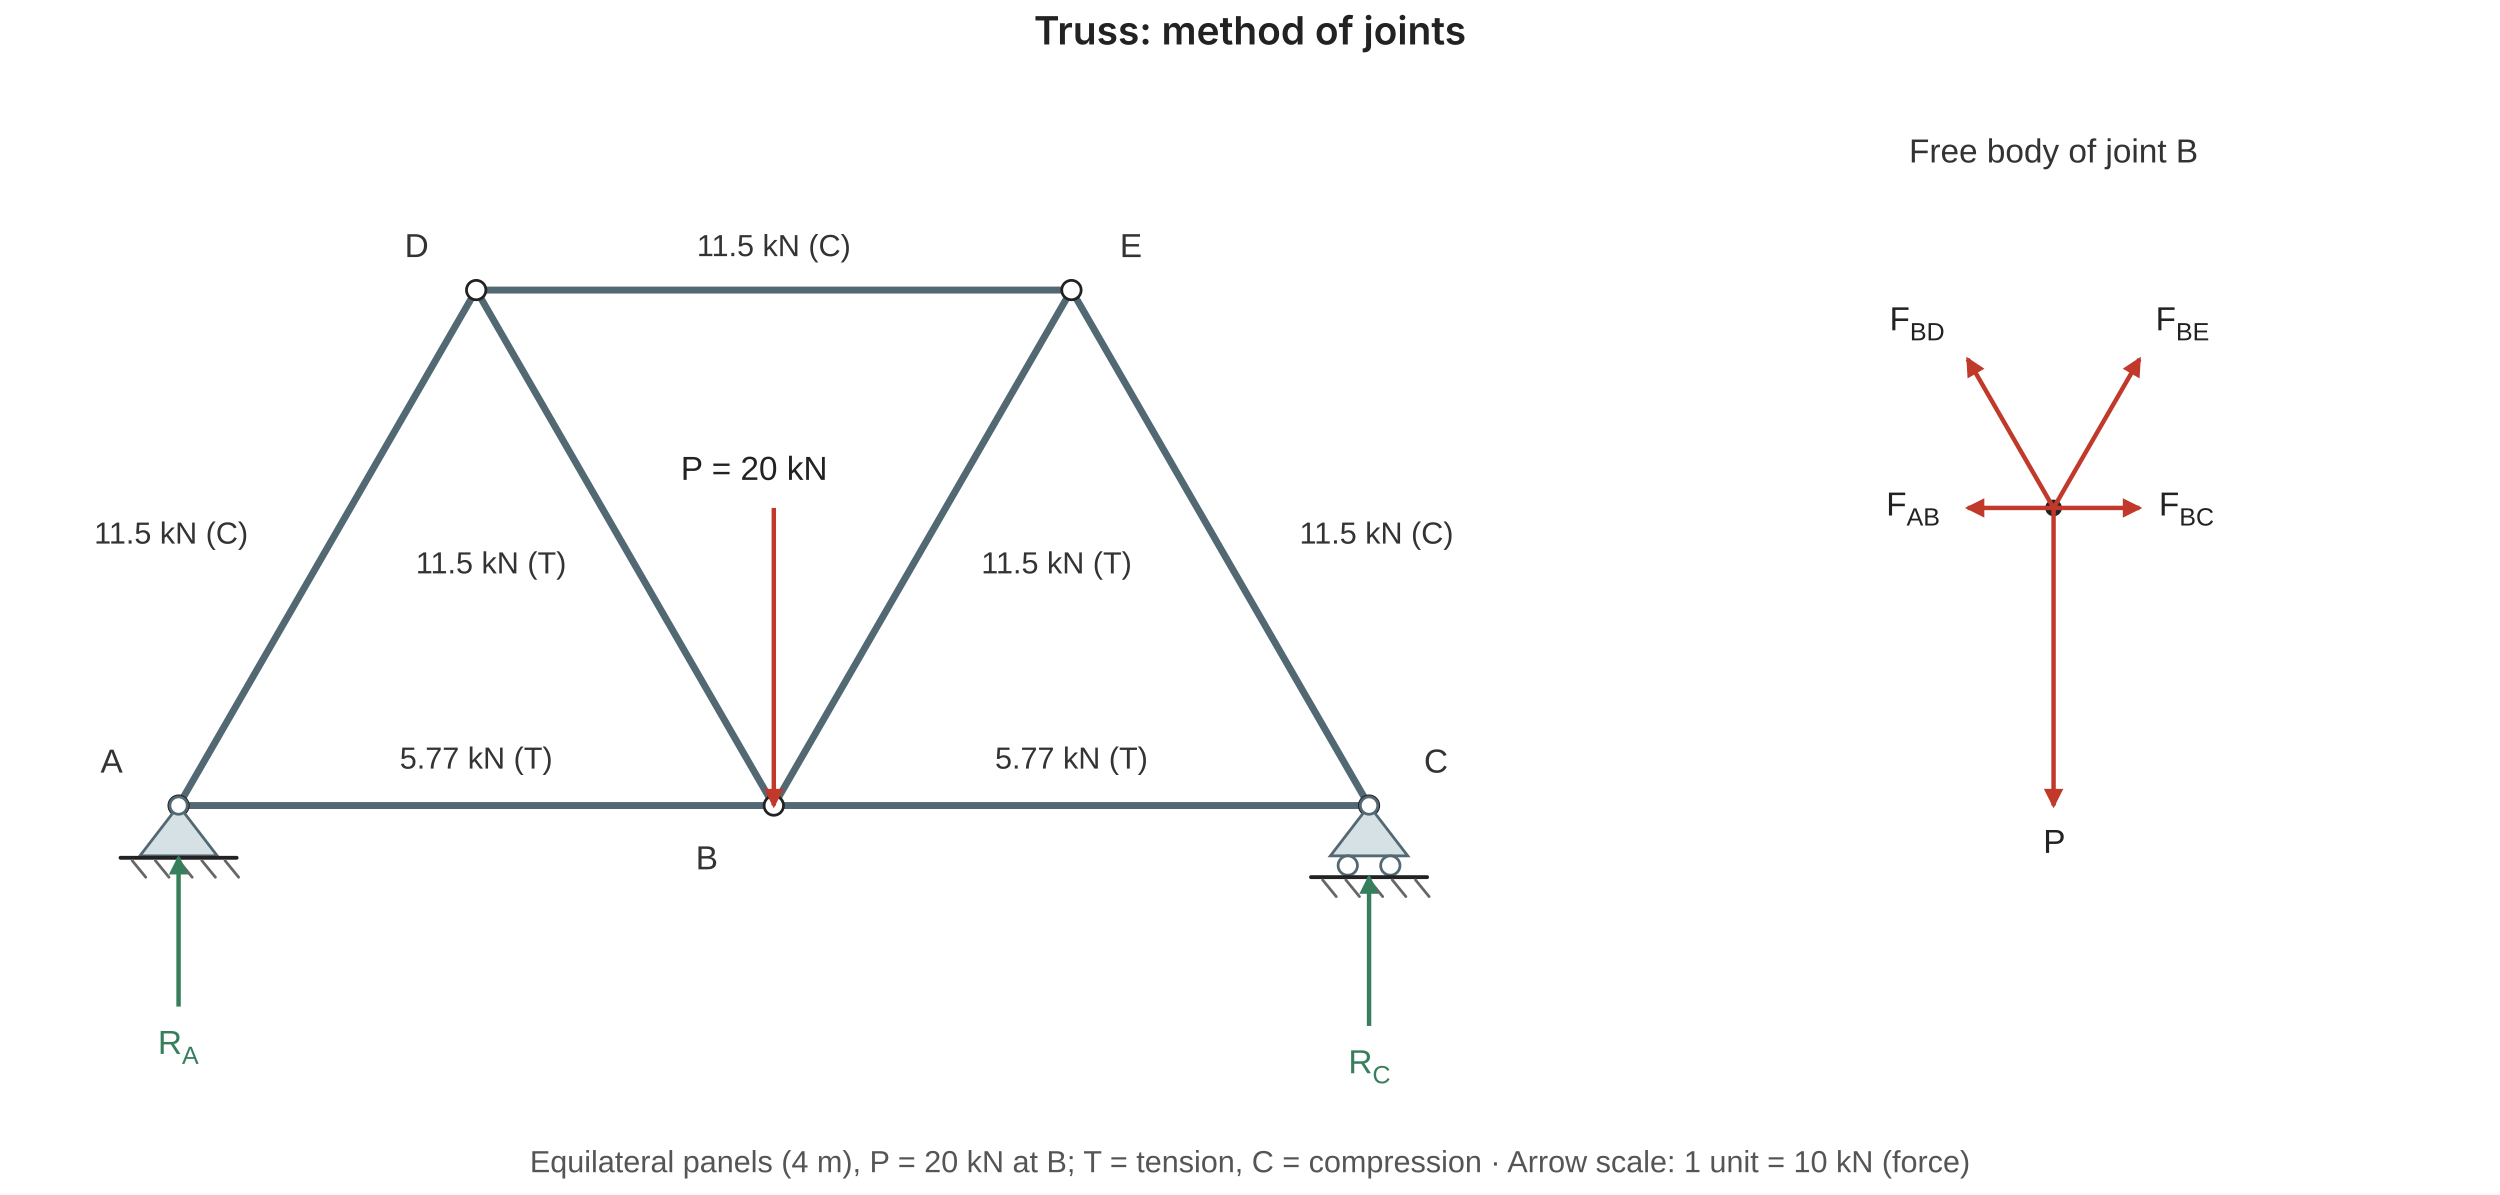
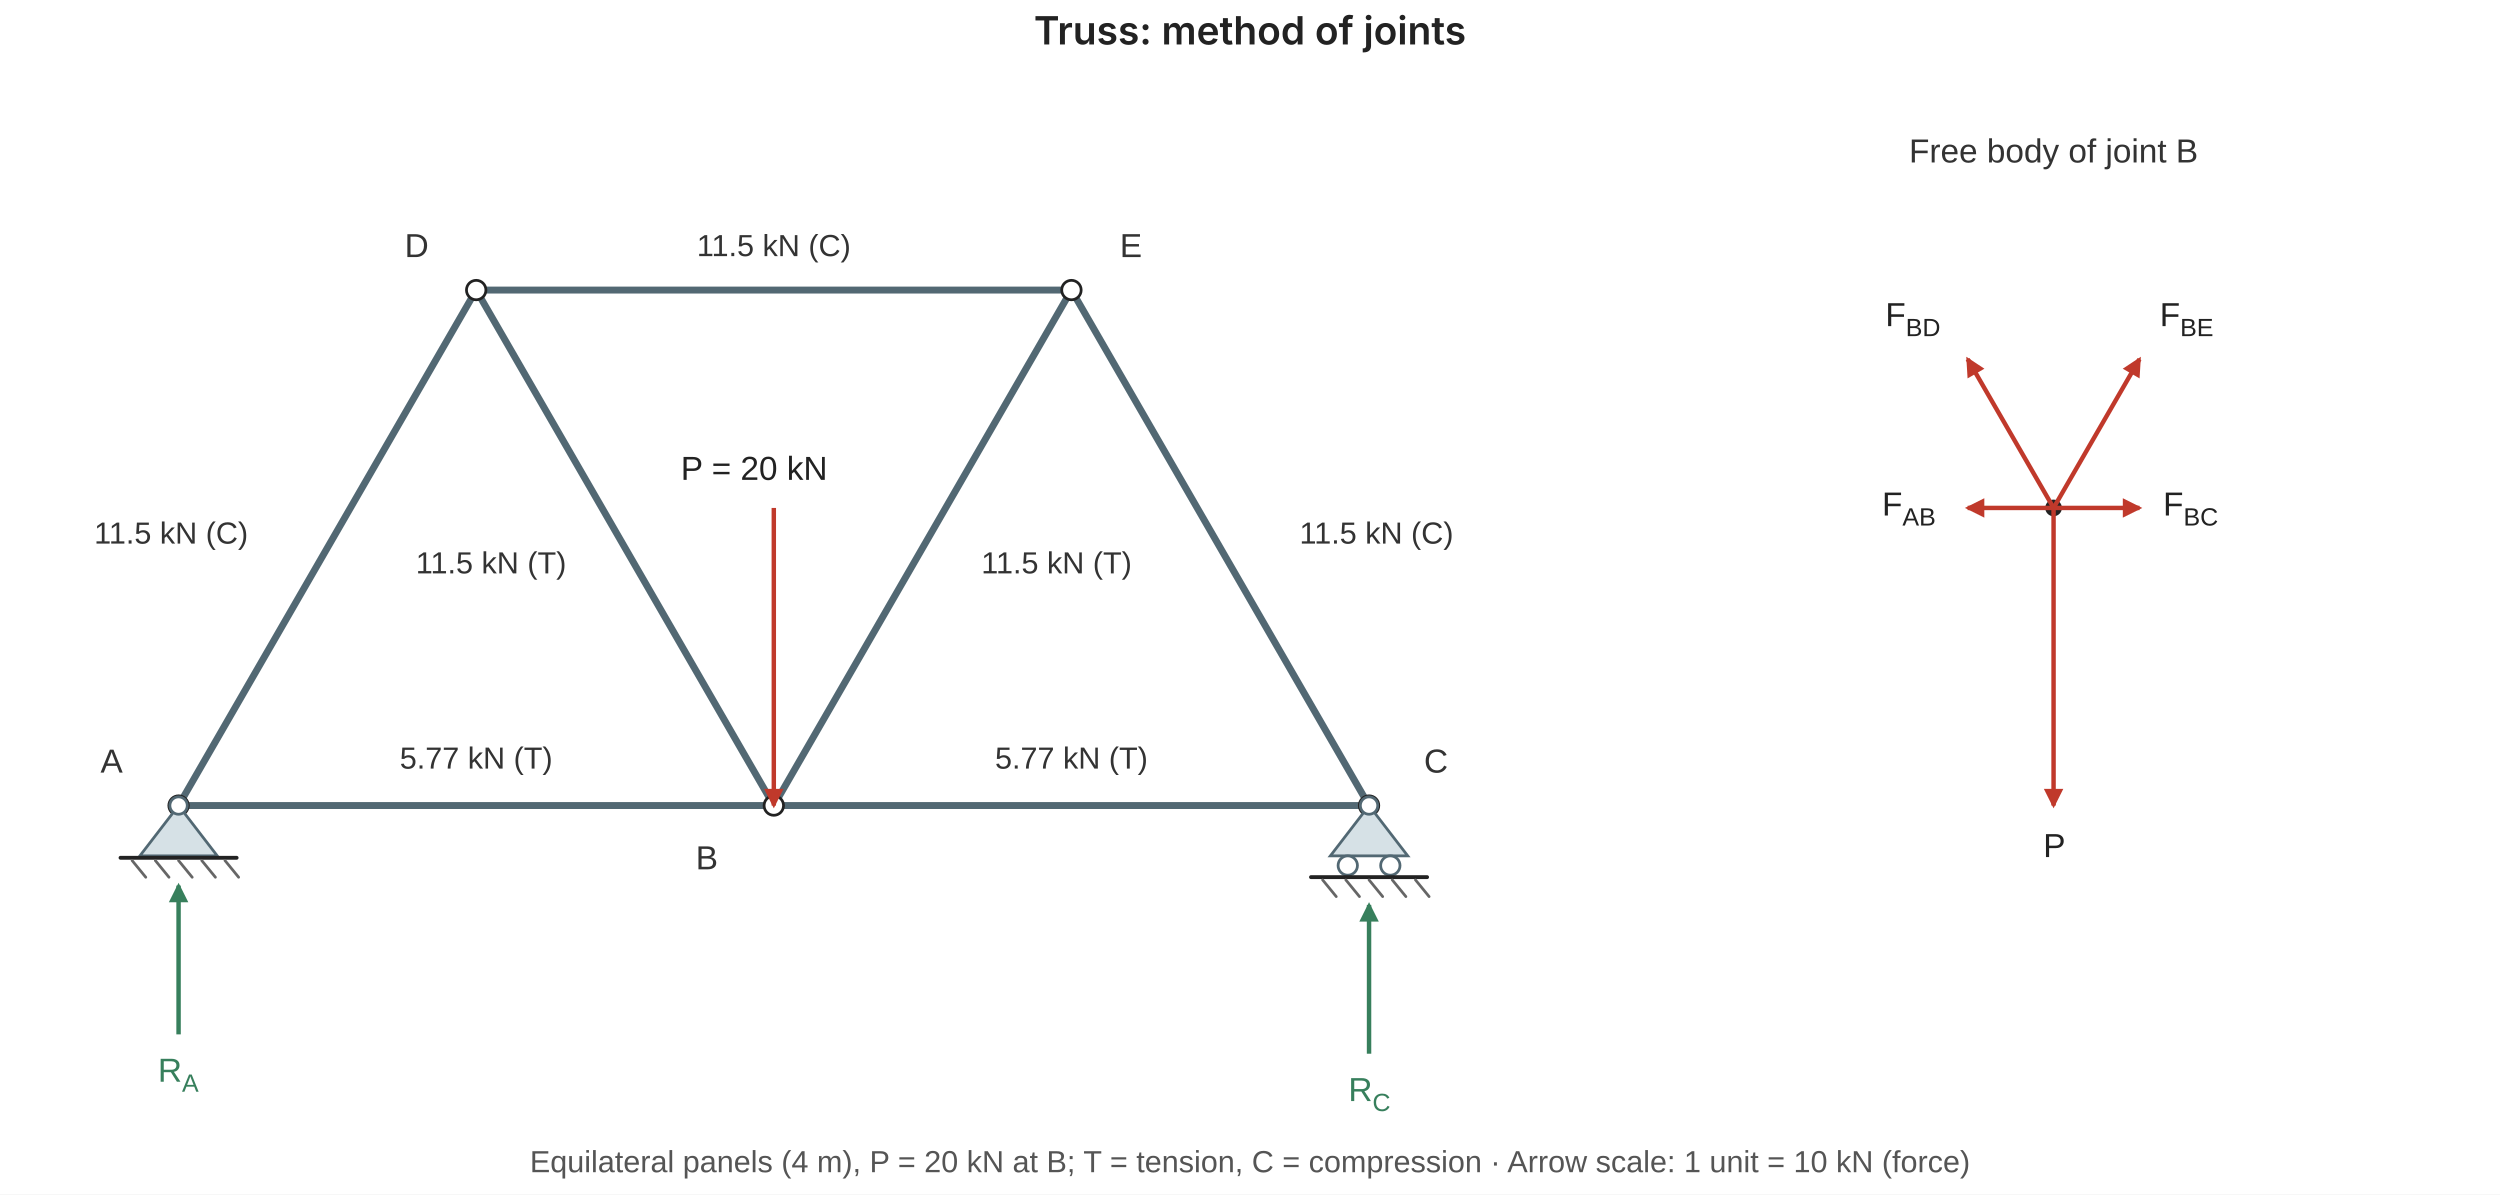
<svg xmlns="http://www.w3.org/2000/svg" viewBox="0 0 900 430" width="900" height="430">
  <rect x="0" y="0" width="900" height="430" fill="#fff" />
  <g>
    <text x="450" y="16" fill="#222" font-size="14" text-anchor="middle" font-family="Inter, system-ui, sans-serif" font-weight="600">
Truss: method of joints
</text>
    <line x1="64.286" y1="290" x2="278.571" y2="290" stroke="#526873" stroke-width="2.5" stroke-linecap="round" />
    <line x1="278.571" y1="290" x2="492.857" y2="290" stroke="#526873" stroke-width="2.5" stroke-linecap="round" />
    <line x1="64.286" y1="290" x2="171.429" y2="104.423" stroke="#526873" stroke-width="2.5" stroke-linecap="round" />
    <line x1="171.429" y1="104.423" x2="278.571" y2="290" stroke="#526873" stroke-width="2.5" stroke-linecap="round" />
    <line x1="278.571" y1="290" x2="385.714" y2="104.423" stroke="#526873" stroke-width="2.5" stroke-linecap="round" />
    <line x1="385.714" y1="104.423" x2="492.857" y2="290" stroke="#526873" stroke-width="2.5" stroke-linecap="round" />
    <line x1="171.429" y1="104.423" x2="385.714" y2="104.423" stroke="#526873" stroke-width="2.5" stroke-linecap="round" />
    <ellipse cx="64.286" cy="290" rx="3.5" ry="3.5" fill="#fff" stroke="#222" stroke-width="1" />
    <ellipse cx="278.571" cy="290" rx="3.5" ry="3.5" fill="#fff" stroke="#222" stroke-width="1" />
    <ellipse cx="492.857" cy="290" rx="3.5" ry="3.5" fill="#fff" stroke="#222" stroke-width="1" />
    <ellipse cx="171.429" cy="104.423" rx="3.5" ry="3.5" fill="#fff" stroke="#222" stroke-width="1" />
    <ellipse cx="385.714" cy="104.423" rx="3.5" ry="3.5" fill="#fff" stroke="#222" stroke-width="1" />
    <path d="M 64.286 290 L 78.214 308.107 L 50.357 308.107 Z" fill="#d6e1e6" stroke="#526873" stroke-width="1" />
    <ellipse cx="64.286" cy="290" rx="3.134" ry="3.134" fill="#fff" stroke="#526873" stroke-width="1" />
    <line x1="43.393" y1="308.804" x2="85.179" y2="308.804" stroke="#222" stroke-width="1.4" stroke-linecap="round" />
    <line x1="81" y1="309.804" x2="85.9" y2="315.804" stroke="#666" stroke-width="1" stroke-linecap="round" />
    <line x1="72.643" y1="309.804" x2="77.543" y2="315.804" stroke="#666" stroke-width="1" stroke-linecap="round" />
    <line x1="64.286" y1="309.804" x2="69.186" y2="315.804" stroke="#666" stroke-width="1" stroke-linecap="round" />
    <line x1="55.929" y1="309.804" x2="60.829" y2="315.804" stroke="#666" stroke-width="1" stroke-linecap="round" />
    <line x1="47.571" y1="309.804" x2="52.471" y2="315.804" stroke="#666" stroke-width="1" stroke-linecap="round" />
    <path d="M 492.857 290 L 506.786 308.107 L 478.929 308.107 Z" fill="#d6e1e6" stroke="#526873" stroke-width="1" />
    <ellipse cx="492.857" cy="290" rx="3.134" ry="3.134" fill="#fff" stroke="#526873" stroke-width="1" />
    <ellipse cx="485.196" cy="311.589" rx="3.482" ry="3.482" fill="#fff" stroke="#526873" stroke-width="1" />
    <ellipse cx="500.518" cy="311.589" rx="3.482" ry="3.482" fill="#fff" stroke="#526873" stroke-width="1" />
    <line x1="471.964" y1="315.768" x2="513.75" y2="315.768" stroke="#222" stroke-width="1.4" stroke-linecap="round" />
    <line x1="509.571" y1="316.768" x2="514.471" y2="322.768" stroke="#666" stroke-width="1" stroke-linecap="round" />
    <line x1="501.214" y1="316.768" x2="506.114" y2="322.768" stroke="#666" stroke-width="1" stroke-linecap="round" />
    <line x1="492.857" y1="316.768" x2="497.757" y2="322.768" stroke="#666" stroke-width="1" stroke-linecap="round" />
    <line x1="484.5" y1="316.768" x2="489.4" y2="322.768" stroke="#666" stroke-width="1" stroke-linecap="round" />
    <line x1="476.143" y1="316.768" x2="481.043" y2="322.768" stroke="#666" stroke-width="1" stroke-linecap="round" />
    <defs>
      <marker id="arr-23633033393262-31" markerWidth="7" markerHeight="7" refX="6" refY="3.5" orient="auto-start-reverse" markerUnits="userSpaceOnUse">
        <path d="M0,0 L7,3.5 L0,7 Z" fill="#c0392b" />
      </marker>
    </defs>
    <line x1="278.571" y1="182.857" x2="278.571" y2="290" stroke="#c0392b" stroke-width="1.6" marker-end="url(#arr-23633033393262-31)" stroke-dasharray="" />
    <rect x="35.459" y="267.429" width="9.44" height="14.8" fill="#ffffff" stroke="none" />
    <text x="40.179" y="278.129" fill="#333" font-size="12" text-anchor="middle" font-family="Arial, Helvetica, sans-serif" font-weight="normal">
A
</text>
    <rect x="249.744" y="302.25" width="9.44" height="14.8" fill="#ffffff" stroke="none" />
    <text x="254.464" y="312.95" fill="#333" font-size="12" text-anchor="middle" font-family="Arial, Helvetica, sans-serif" font-weight="normal">
B
</text>
    <rect x="512.244" y="267.429" width="9.44" height="14.8" fill="#ffffff" stroke="none" />
    <text x="516.964" y="278.129" fill="#333" font-size="12" text-anchor="middle" font-family="Arial, Helvetica, sans-serif" font-weight="normal">
C
</text>
    <rect x="145.28" y="81.852" width="9.44" height="14.8" fill="#ffffff" stroke="none" />
    <text x="150" y="92.552" fill="#333" font-size="12" text-anchor="middle" font-family="Arial, Helvetica, sans-serif" font-weight="normal">
D
</text>
    <rect x="402.423" y="81.852" width="9.44" height="14.8" fill="#ffffff" stroke="none" />
    <text x="407.143" y="92.552" fill="#333" font-size="12" text-anchor="middle" font-family="Arial, Helvetica, sans-serif" font-weight="normal">
E
</text>
-     <rect x="132.919" y="266.857" width="77.02" height="13.65" fill="#ffffff" stroke="none" />
+     <rect x="142.923" y="266.857" width="57.011" height="13.65" fill="#ffffff" stroke="none" />
    <text x="171.429" y="276.707" fill="#333" font-size="11" text-anchor="middle" font-family="Arial, Helvetica, sans-serif" font-weight="normal">
5.77 kN (T)
</text>
-     <rect x="347.204" y="266.857" width="77.02" height="13.65" fill="#ffffff" stroke="none" />
+     <rect x="357.209" y="266.857" width="57.011" height="13.65" fill="#ffffff" stroke="none" />
    <text x="385.714" y="276.707" fill="#333" font-size="11" text-anchor="middle" font-family="Arial, Helvetica, sans-serif" font-weight="normal">
5.77 kN (T)
</text>
-     <rect x="23.097" y="185.854" width="77.02" height="13.65" fill="#ffffff" stroke="none" />
+     <rect x="32.491" y="185.854" width="58.232" height="13.65" fill="#ffffff" stroke="none" />
    <text x="61.607" y="195.704" fill="#333" font-size="11" text-anchor="middle" font-family="Arial, Helvetica, sans-serif" font-weight="normal">
11.5 kN (C)
</text>
-     <rect x="138.276" y="196.569" width="77.02" height="13.65" fill="#ffffff" stroke="none" />
+     <rect x="148.28" y="196.569" width="57.011" height="13.65" fill="#ffffff" stroke="none" />
    <text x="176.786" y="206.419" fill="#333" font-size="11" text-anchor="middle" font-family="Arial, Helvetica, sans-serif" font-weight="normal">
11.5 kN (T)
</text>
-     <rect x="341.847" y="196.569" width="77.02" height="13.65" fill="#ffffff" stroke="none" />
+     <rect x="351.852" y="196.569" width="57.011" height="13.65" fill="#ffffff" stroke="none" />
    <text x="380.357" y="206.419" fill="#333" font-size="11" text-anchor="middle" font-family="Arial, Helvetica, sans-serif" font-weight="normal">
11.5 kN (T)
</text>
-     <rect x="457.026" y="185.854" width="77.02" height="13.65" fill="#ffffff" stroke="none" />
+     <rect x="466.42" y="185.854" width="58.232" height="13.65" fill="#ffffff" stroke="none" />
    <text x="495.536" y="195.704" fill="#333" font-size="11" text-anchor="middle" font-family="Arial, Helvetica, sans-serif" font-weight="normal">
11.5 kN (C)
</text>
-     <rect x="240.061" y="82.352" width="77.02" height="13.65" fill="#ffffff" stroke="none" />
+     <rect x="249.455" y="82.352" width="58.232" height="13.65" fill="#ffffff" stroke="none" />
    <text x="278.571" y="92.202" fill="#333" font-size="11" text-anchor="middle" font-family="Arial, Helvetica, sans-serif" font-weight="normal">
11.5 kN (C)
</text>
    <defs>
      <marker id="arr-23333737663563-57" markerWidth="7" markerHeight="7" refX="6" refY="3.5" orient="auto-start-reverse" markerUnits="userSpaceOnUse">
        <path d="M0,0 L7,3.5 L0,7 Z" fill="#377f5c" />
      </marker>
    </defs>
-     <line x1="64.286" y1="362.375" x2="64.286" y2="308.804" stroke="#377f5c" stroke-width="1.6" marker-end="url(#arr-23333737663563-57)" stroke-dasharray="" />
+     <line x1="64.286" y1="372.375" x2="64.286" y2="318.804" stroke="#377f5c" stroke-width="1.6" marker-end="url(#arr-23333737663563-57)" stroke-dasharray="" />
    <defs>
      <marker id="arr-23333737663563-59" markerWidth="7" markerHeight="7" refX="6" refY="3.5" orient="auto-start-reverse" markerUnits="userSpaceOnUse">
        <path d="M0,0 L7,3.5 L0,7 Z" fill="#377f5c" />
      </marker>
    </defs>
-     <line x1="492.857" y1="369.339" x2="492.857" y2="315.768" stroke="#377f5c" stroke-width="1.6" marker-end="url(#arr-23333737663563-59)" stroke-dasharray="" />
+     <line x1="492.857" y1="379.339" x2="492.857" y2="325.768" stroke="#377f5c" stroke-width="1.6" marker-end="url(#arr-23333737663563-59)" stroke-dasharray="" />
    <circle cx="739.286" cy="182.857" r="3" fill="#222" />
-     <rect x="663.886" y="47.786" width="150.8" height="14.8" fill="#ffffff" stroke="none" />
+     <rect x="686.26" y="47.786" width="106.052" height="14.8" fill="#ffffff" stroke="none" />
    <text x="739.286" y="58.486" fill="#333" font-size="12" text-anchor="middle" font-family="Arial, Helvetica, sans-serif" font-weight="normal">
Free body of joint B
</text>
    <defs>
      <marker id="arr-23633033393262-64" markerWidth="7" markerHeight="7" refX="6" refY="3.5" orient="auto-start-reverse" markerUnits="userSpaceOnUse">
        <path d="M0,0 L7,3.5 L0,7 Z" fill="#c0392b" />
      </marker>
    </defs>
    <line x1="739.286" y1="182.857" x2="708.356" y2="182.857" stroke="#c0392b" stroke-width="1.6" marker-end="url(#arr-23633033393262-64)" stroke-dasharray="" />
    <defs>
      <marker id="arr-23633033393262-66" markerWidth="7" markerHeight="7" refX="6" refY="3.5" orient="auto-start-reverse" markerUnits="userSpaceOnUse">
        <path d="M0,0 L7,3.5 L0,7 Z" fill="#c0392b" />
      </marker>
    </defs>
    <line x1="739.286" y1="182.857" x2="708.356" y2="129.286" stroke="#c0392b" stroke-width="1.6" marker-end="url(#arr-23633033393262-66)" stroke-dasharray="" />
    <defs>
      <marker id="arr-23633033393262-68" markerWidth="7" markerHeight="7" refX="6" refY="3.5" orient="auto-start-reverse" markerUnits="userSpaceOnUse">
        <path d="M0,0 L7,3.5 L0,7 Z" fill="#c0392b" />
      </marker>
    </defs>
    <line x1="739.286" y1="182.857" x2="770.215" y2="129.286" stroke="#c0392b" stroke-width="1.6" marker-end="url(#arr-23633033393262-68)" stroke-dasharray="" />
    <defs>
      <marker id="arr-23633033393262-70" markerWidth="7" markerHeight="7" refX="6" refY="3.5" orient="auto-start-reverse" markerUnits="userSpaceOnUse">
        <path d="M0,0 L7,3.5 L0,7 Z" fill="#c0392b" />
      </marker>
    </defs>
    <line x1="739.286" y1="182.857" x2="770.215" y2="182.857" stroke="#c0392b" stroke-width="1.6" marker-end="url(#arr-23633033393262-70)" stroke-dasharray="" />
    <defs>
      <marker id="arr-23633033393262-72" markerWidth="7" markerHeight="7" refX="6" refY="3.5" orient="auto-start-reverse" markerUnits="userSpaceOnUse">
        <path d="M0,0 L7,3.5 L0,7 Z" fill="#c0392b" />
      </marker>
    </defs>
    <line x1="739.286" y1="182.857" x2="739.286" y2="290" stroke="#c0392b" stroke-width="1.6" marker-end="url(#arr-23633033393262-72)" stroke-dasharray="" />
-     <rect x="244.091" y="162.057" width="68.96" height="14.8" fill="#ffffff" stroke="none" />
+     <rect x="244.091" y="162.057" width="55.028" height="14.8" fill="#ffffff" stroke="none" />
    <text x="245.091" y="172.757" fill="#222" font-size="12" text-anchor="start" font-family="Arial, Helvetica, sans-serif" font-weight="normal">
P = 20 kN
</text>
-     <rect x="55.846" y="368.715" width="16.88" height="14.8" fill="#ffffff" stroke="none" />
-     <text x="56.846" y="379.415" fill="#377f5c" font-size="12" text-anchor="start" font-family="Arial, Helvetica, sans-serif" font-weight="normal">
+     <rect x="55.846" y="378.715" width="16.827" height="14.8" fill="#ffffff" stroke="none" />
+     <text x="56.846" y="389.415" fill="#377f5c" font-size="12" text-anchor="start" font-family="Arial, Helvetica, sans-serif" font-weight="normal">
R<tspan font-size="9" dy="3.6">A</tspan>
    </text>
-     <rect x="484.417" y="375.679" width="16.88" height="14.8" fill="#ffffff" stroke="none" />
-     <text x="485.417" y="386.379" fill="#377f5c" font-size="12" text-anchor="start" font-family="Arial, Helvetica, sans-serif" font-weight="normal">
+     <rect x="484.417" y="385.679" width="16.88" height="14.8" fill="#ffffff" stroke="none" />
+     <text x="485.417" y="396.379" fill="#377f5c" font-size="12" text-anchor="start" font-family="Arial, Helvetica, sans-serif" font-weight="normal">
R<tspan font-size="9" dy="3.6">C</tspan>
    </text>
-     <rect x="678.036" y="174.887" width="24.32" height="14.8" fill="#ffffff" stroke="none" />
-     <text x="679.036" y="185.587" fill="#222" font-size="12" text-anchor="start" font-family="Arial, Helvetica, sans-serif" font-weight="normal">
+     <rect x="676.536" y="174.887" width="21.658" height="14.8" fill="#ffffff" stroke="none" />
+     <text x="677.536" y="185.587" fill="#222" font-size="12" text-anchor="start" font-family="Arial, Helvetica, sans-serif" font-weight="normal">
F<tspan font-size="9" dy="3.6">AB</tspan>
    </text>
-     <rect x="679.236" y="108.206" width="24.32" height="14.8" fill="#ffffff" stroke="none" />
-     <text x="680.236" y="118.906" fill="#222" font-size="12" text-anchor="start" font-family="Arial, Helvetica, sans-serif" font-weight="normal">
+     <rect x="677.736" y="106.706" width="22.166" height="14.8" fill="#ffffff" stroke="none" />
+     <text x="678.736" y="117.406" fill="#222" font-size="12" text-anchor="start" font-family="Arial, Helvetica, sans-serif" font-weight="normal">
F<tspan font-size="9" dy="3.6">BD</tspan>
    </text>
-     <rect x="775.015" y="108.206" width="24.32" height="14.8" fill="#ffffff" stroke="none" />
-     <text x="776.015" y="118.906" fill="#222" font-size="12" text-anchor="start" font-family="Arial, Helvetica, sans-serif" font-weight="normal">
+     <rect x="776.515" y="106.706" width="21.658" height="14.8" fill="#ffffff" stroke="none" />
+     <text x="777.515" y="117.406" fill="#222" font-size="12" text-anchor="start" font-family="Arial, Helvetica, sans-serif" font-weight="normal">
F<tspan font-size="9" dy="3.6">BE</tspan>
    </text>
-     <rect x="776.215" y="174.887" width="24.32" height="14.8" fill="#ffffff" stroke="none" />
-     <text x="777.215" y="185.587" fill="#222" font-size="12" text-anchor="start" font-family="Arial, Helvetica, sans-serif" font-weight="normal">
+     <rect x="777.715" y="174.887" width="22.166" height="14.8" fill="#ffffff" stroke="none" />
+     <text x="778.715" y="185.587" fill="#222" font-size="12" text-anchor="start" font-family="Arial, Helvetica, sans-serif" font-weight="normal">
F<tspan font-size="9" dy="3.6">BC</tspan>
    </text>
-     <rect x="734.566" y="296.34" width="9.44" height="14.8" fill="#ffffff" stroke="none" />
-     <text x="735.566" y="307.04" fill="#222" font-size="12" text-anchor="start" font-family="Arial, Helvetica, sans-serif" font-weight="normal">
+     <rect x="734.566" y="297.84" width="9.44" height="14.8" fill="#ffffff" stroke="none" />
+     <text x="735.566" y="308.54" fill="#222" font-size="12" text-anchor="start" font-family="Arial, Helvetica, sans-serif" font-weight="normal">
P
</text>
    <text x="450" y="422" fill="#555" font-size="11" text-anchor="middle" font-family="Arial, Helvetica, sans-serif" font-weight="normal">
Equilateral panels (4 m), P = 20 kN at B; T = tension, C = compression · Arrow scale: 1 unit = 10 kN (force)
</text>
  </g>
</svg>
